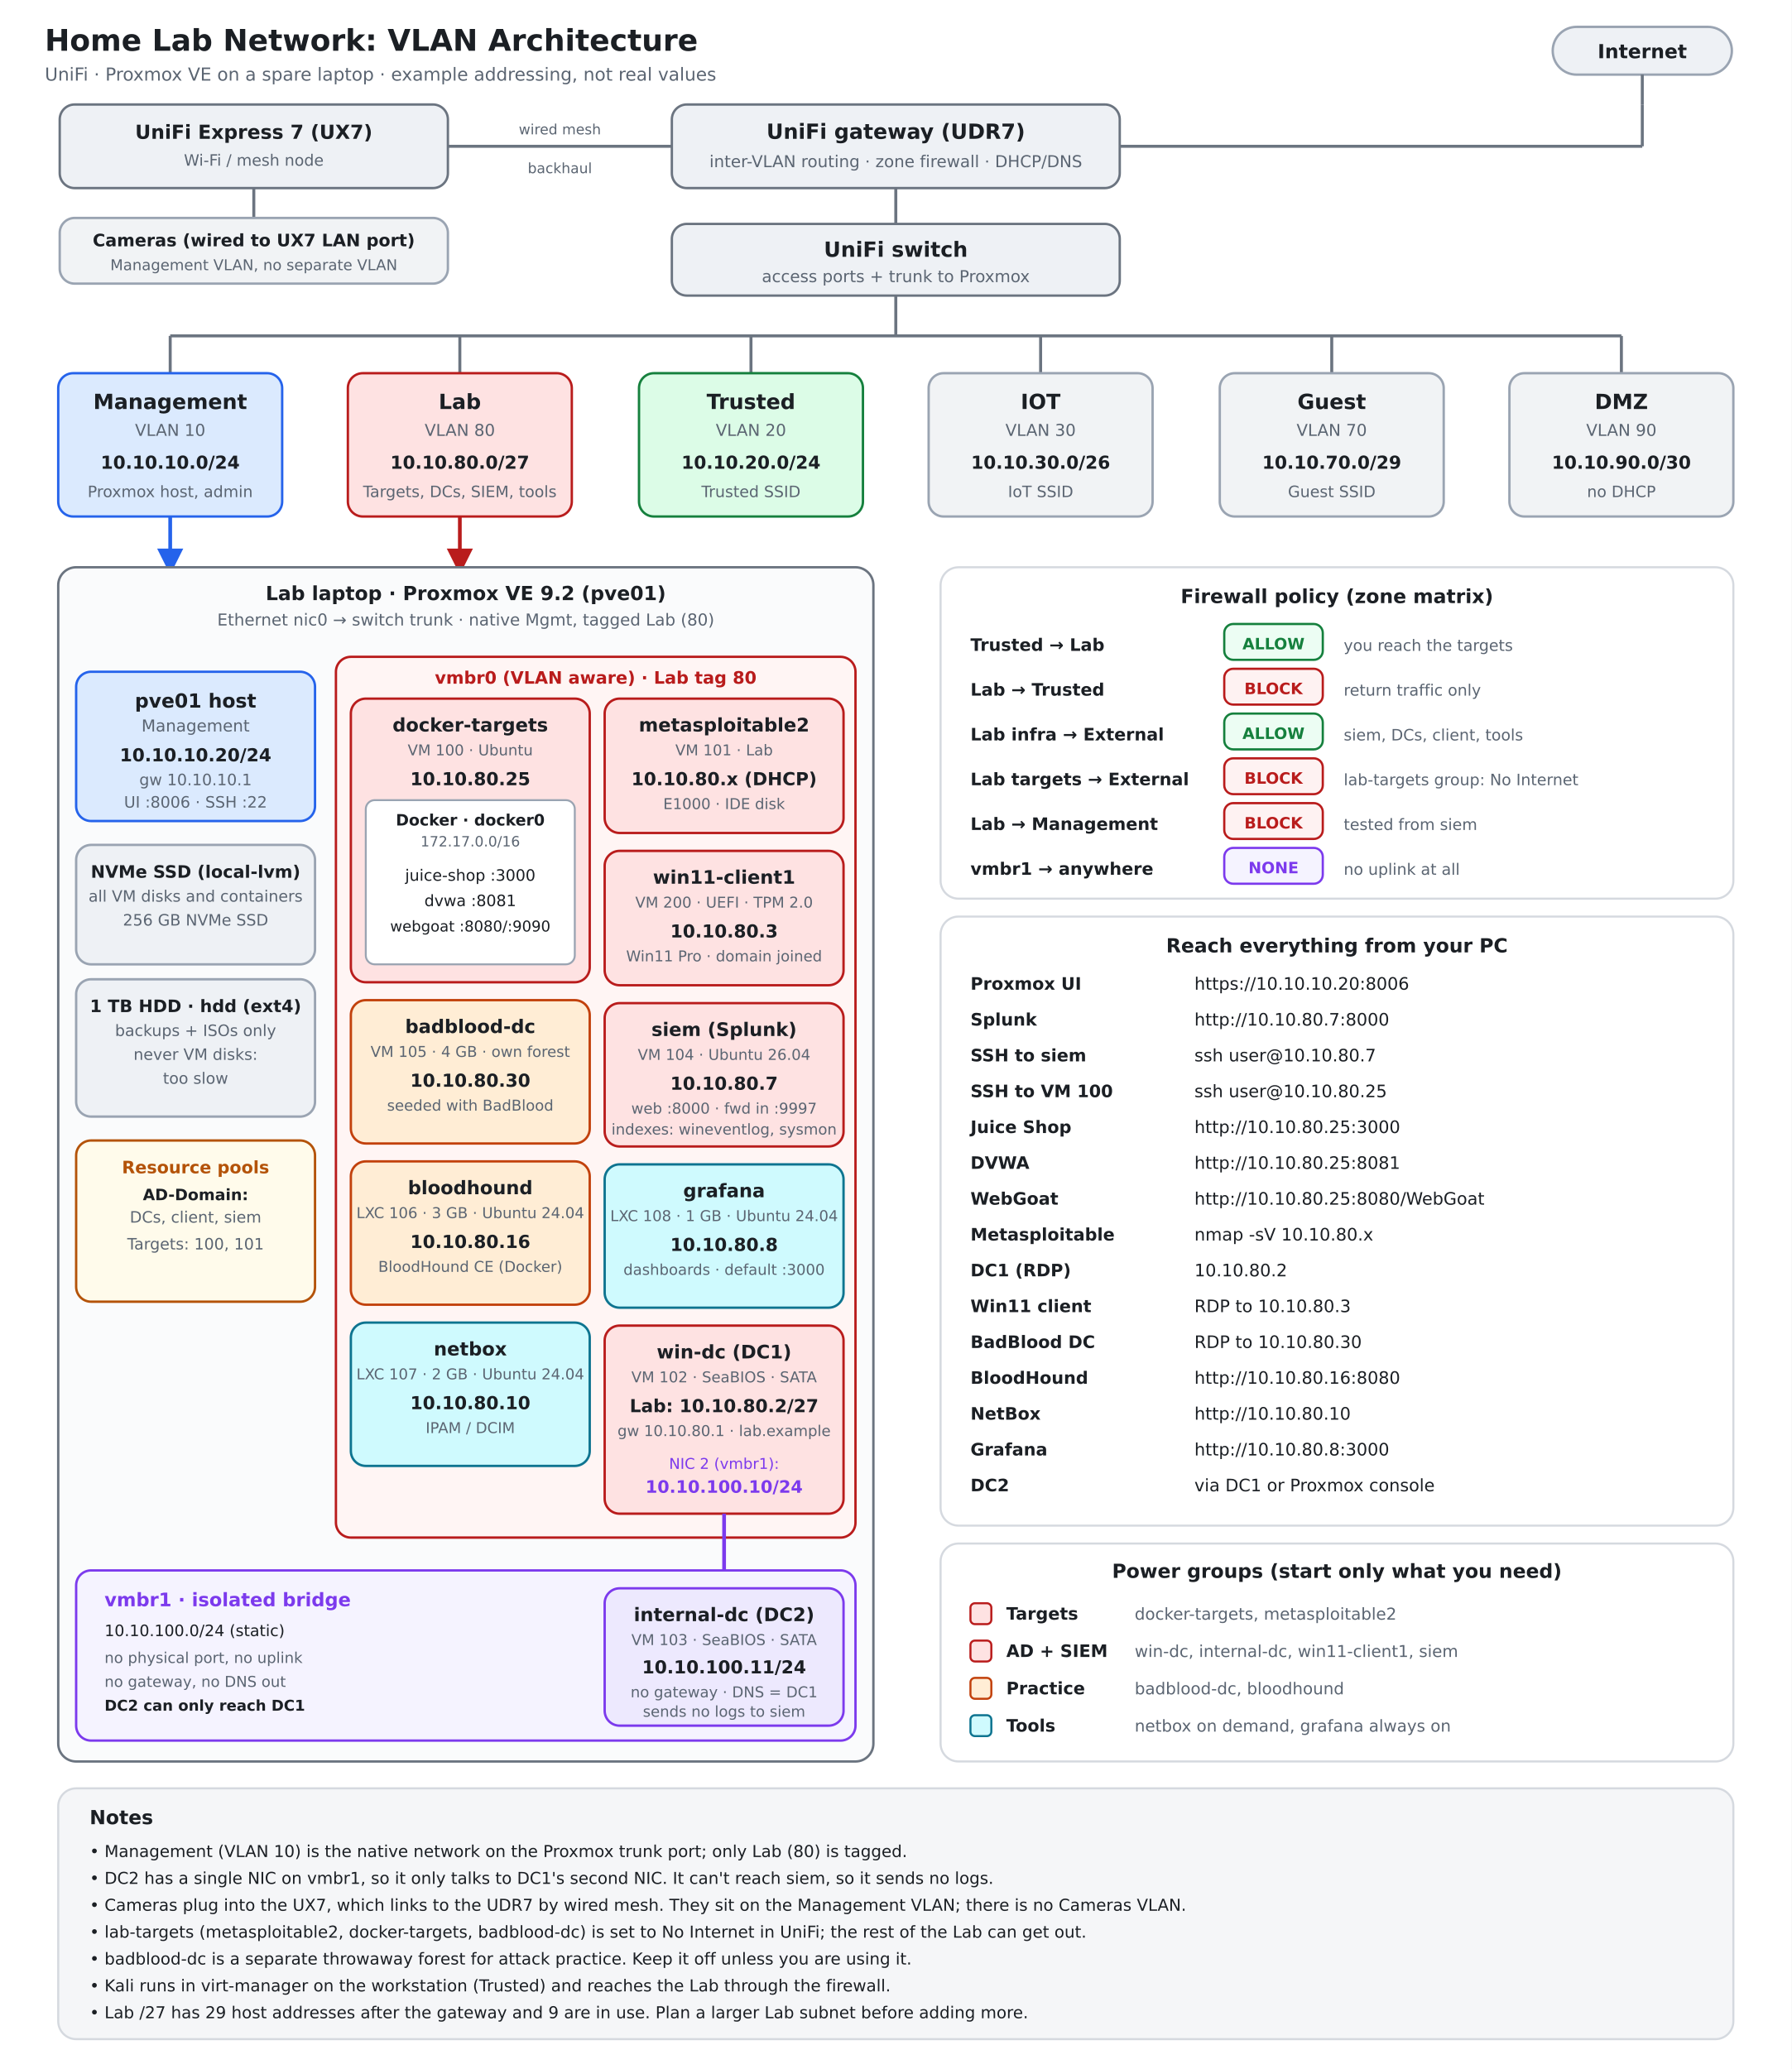
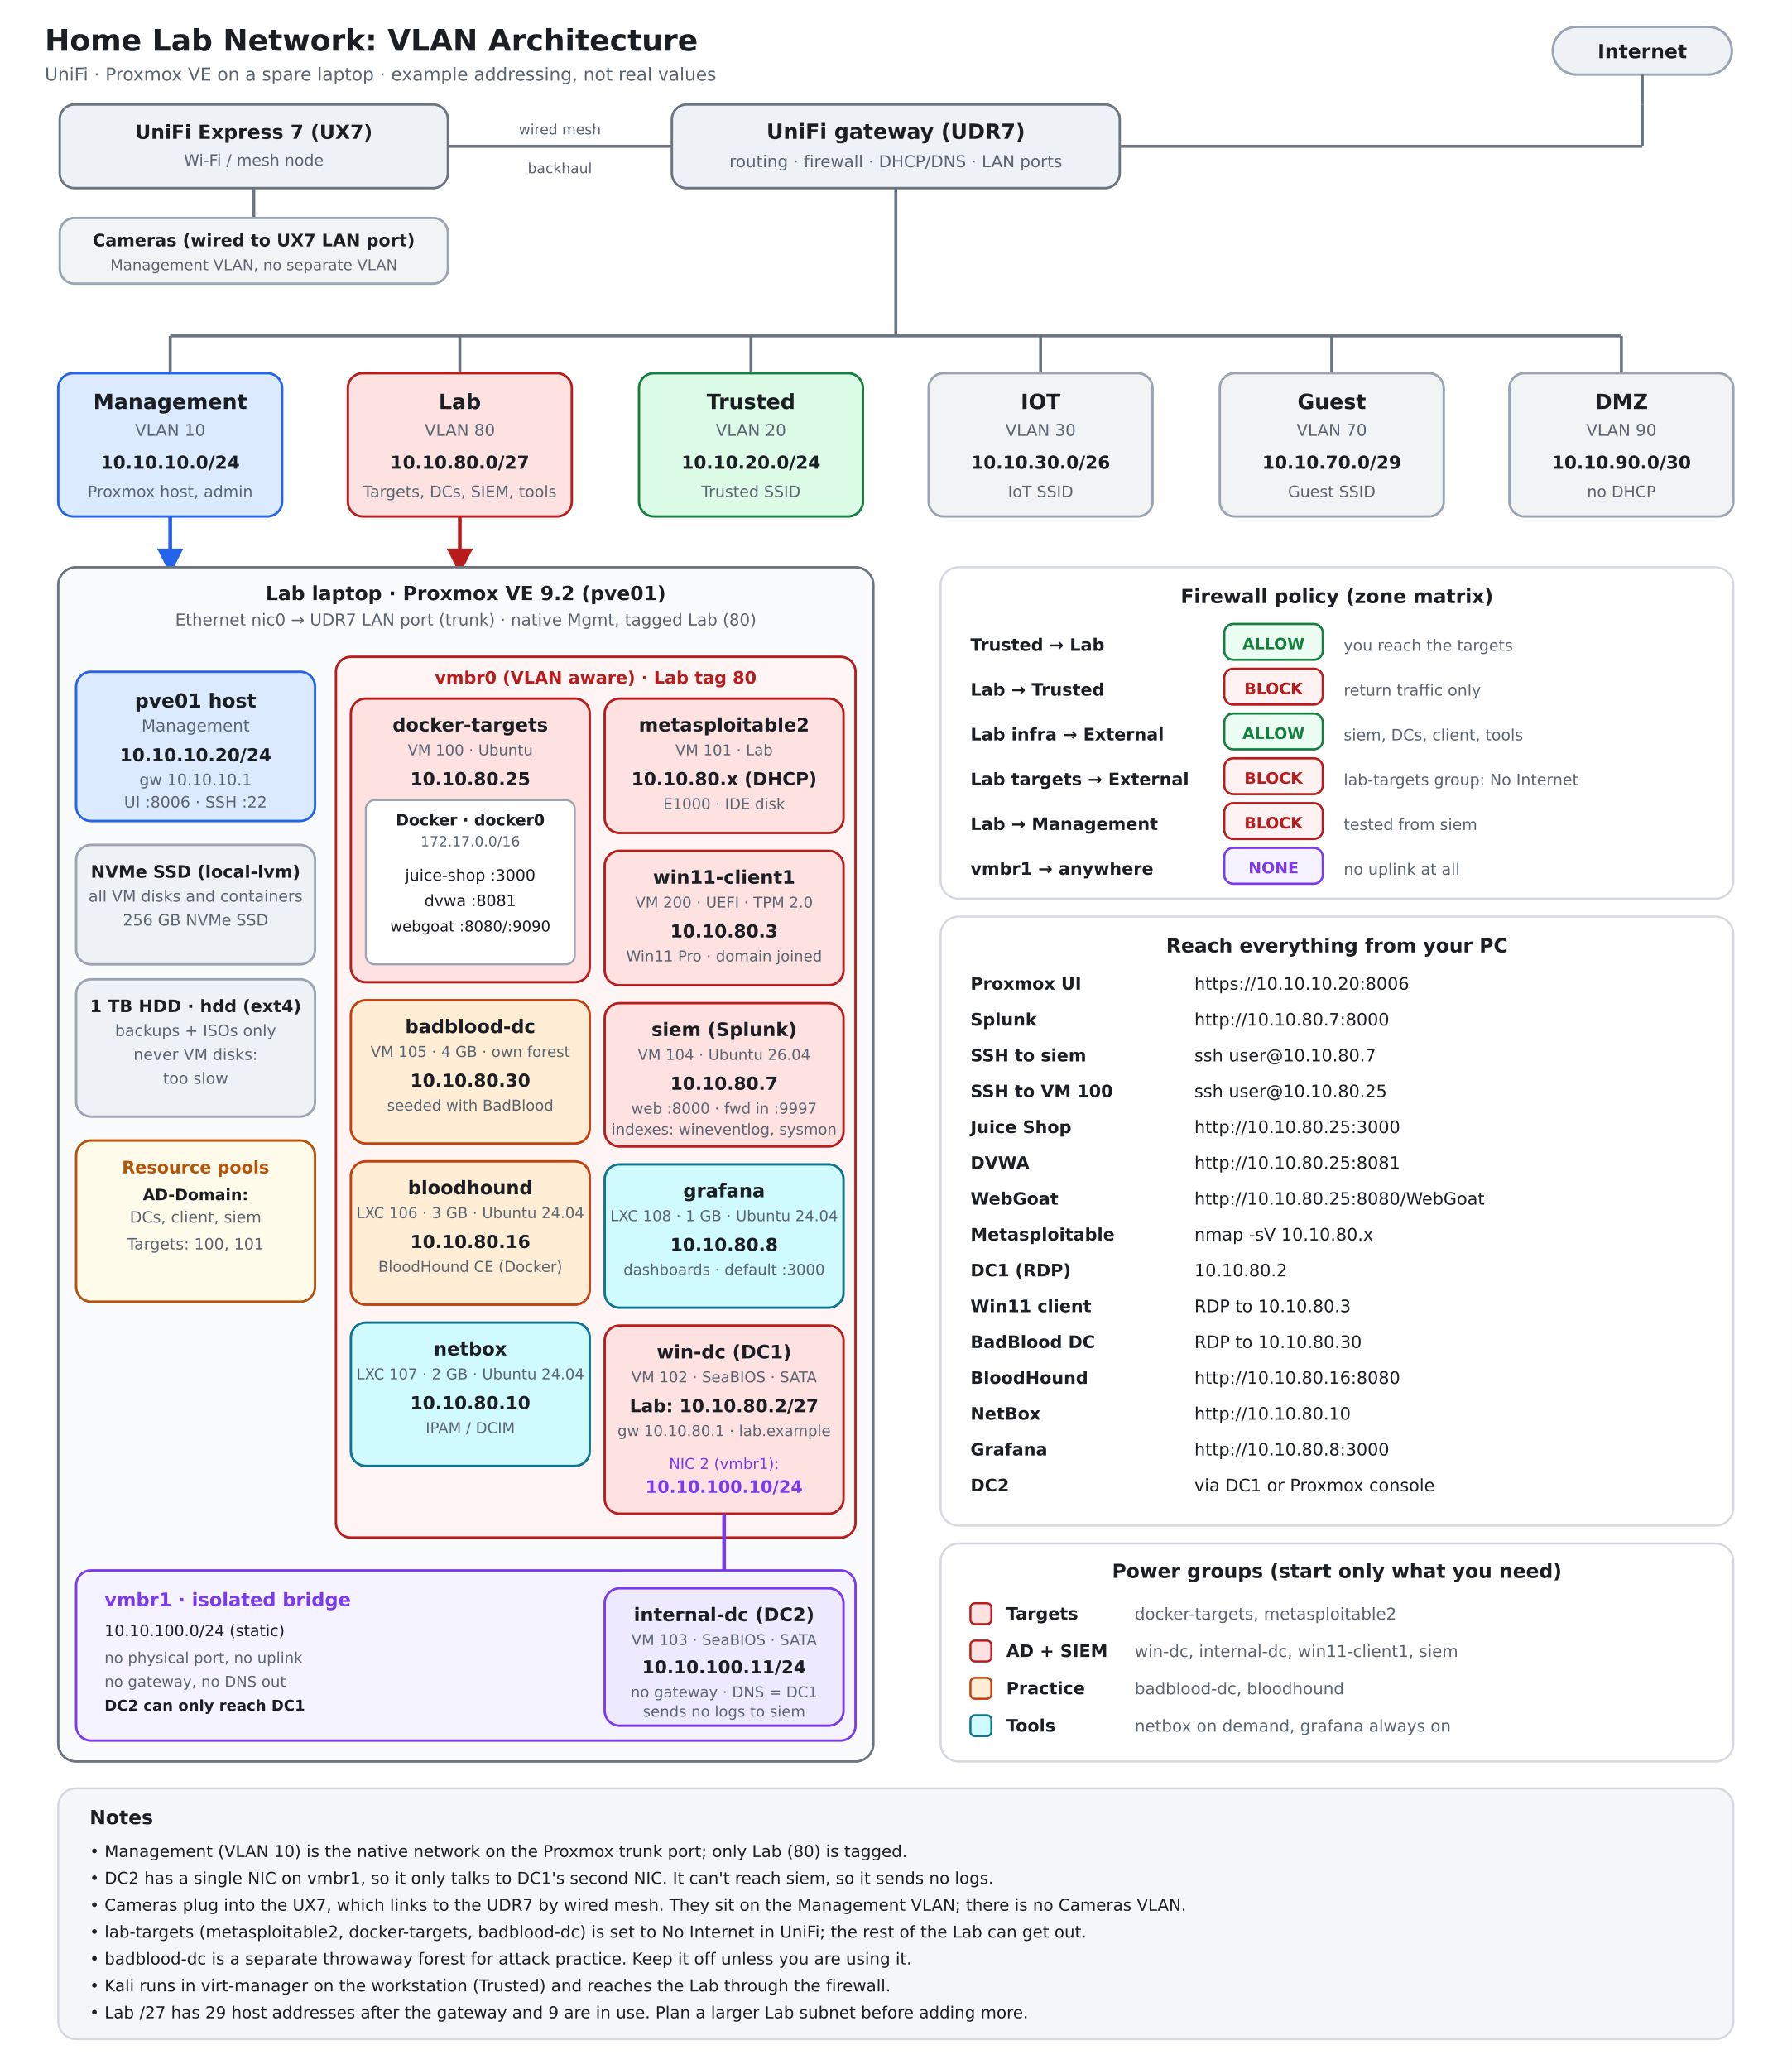
<svg xmlns="http://www.w3.org/2000/svg" width="1200" height="1386" viewBox="0 0 1200 1386">
  <defs>
    <marker id="bl" markerWidth="7" markerHeight="7" refX="5" refY="3.5" orient="auto">
      <path d="M0,0 L7,3.5 L0,7 z" fill="#2563eb" />
    </marker>
    <marker id="rd" markerWidth="7" markerHeight="7" refX="5" refY="3.5" orient="auto">
      <path d="M0,0 L7,3.5 L0,7 z" fill="#b91c1c" />
    </marker>
  </defs>
  <rect x="0" y="0" width="1200" height="1386" rx="0" fill="#ffffff" stroke="#ffffff" stroke-width="0" />
  <text x="30" y="34" font-family="DejaVu Sans, Arial, sans-serif" font-size="20" font-weight="bold" fill="#1b1f24" text-anchor="start">Home Lab Network: VLAN Architecture</text>
  <text x="30" y="54" font-family="DejaVu Sans, Arial, sans-serif" font-size="12" font-weight="normal" fill="#5b6572" text-anchor="start">UniFi · Proxmox VE on a spare laptop · example addressing, not real values</text>
  <rect x="1040" y="18" width="120" height="32" rx="16" fill="#eef1f5" stroke="#9aa4b2" stroke-width="1.6" />
  <text x="1100" y="39" font-family="DejaVu Sans, Arial, sans-serif" font-size="13" font-weight="bold" fill="#1b1f24" text-anchor="middle">Internet</text>
  <line x1="1100" y1="50" x2="1100" y2="70" stroke="#6b7480" stroke-width="2" />
  <rect x="450" y="70" width="300" height="56" rx="10" fill="#eef1f5" stroke="#6b7480" stroke-width="1.6" />
  <text x="600" y="93" font-family="DejaVu Sans, Arial, sans-serif" font-size="14" font-weight="bold" fill="#1b1f24" text-anchor="middle">UniFi gateway (UDR7)</text>
-   <text x="600" y="112" font-family="DejaVu Sans, Arial, sans-serif" font-size="11" font-weight="normal" fill="#5b6572" text-anchor="middle">inter-VLAN routing · zone firewall · DHCP/DNS</text>
+   <text x="600" y="112" font-family="DejaVu Sans, Arial, sans-serif" font-size="11" font-weight="normal" fill="#5b6572" text-anchor="middle">routing · firewall · DHCP/DNS · LAN ports</text>
  <line x1="750" y1="98" x2="1100" y2="98" stroke="#6b7480" stroke-width="2" />
  <line x1="1100" y1="70" x2="1100" y2="98" stroke="#6b7480" stroke-width="2" />
-   <line x1="600" y1="126" x2="600" y2="150" stroke="#6b7480" stroke-width="2" />
-   <rect x="450" y="150" width="300" height="48" rx="10" fill="#eef1f5" stroke="#6b7480" stroke-width="1.6" />
-   <text x="600" y="172" font-family="DejaVu Sans, Arial, sans-serif" font-size="14" font-weight="bold" fill="#1b1f24" text-anchor="middle">UniFi switch</text>
-   <text x="600" y="189" font-family="DejaVu Sans, Arial, sans-serif" font-size="11" font-weight="normal" fill="#5b6572" text-anchor="middle">access ports + trunk to Proxmox</text>
-   <line x1="600" y1="198" x2="600" y2="225" stroke="#6b7480" stroke-width="2" />
+   <line x1="600" y1="126" x2="600" y2="225" stroke="#6b7480" stroke-width="2" />
  <line x1="114" y1="225" x2="1086" y2="225" stroke="#6b7480" stroke-width="2" />
  <line x1="114" y1="225" x2="114" y2="250" stroke="#6b7480" stroke-width="2" />
  <rect x="39" y="250" width="150" height="96" rx="10" fill="#dbeafe" stroke="#2563eb" stroke-width="1.6" />
  <text x="114" y="274" font-family="DejaVu Sans, Arial, sans-serif" font-size="14" font-weight="bold" fill="#1b1f24" text-anchor="middle">Management</text>
  <text x="114" y="292" font-family="DejaVu Sans, Arial, sans-serif" font-size="11" font-weight="normal" fill="#5b6572" text-anchor="middle">VLAN 10</text>
  <text x="114" y="314" font-family="DejaVu Sans, Arial, sans-serif" font-size="12" font-weight="bold" fill="#1b1f24" text-anchor="middle">10.10.10.0/24</text>
  <text x="114" y="333" font-family="DejaVu Sans, Arial, sans-serif" font-size="10.5" font-weight="normal" fill="#5b6572" text-anchor="middle">Proxmox host, admin</text>
  <line x1="308" y1="225" x2="308" y2="250" stroke="#6b7480" stroke-width="2" />
  <rect x="233" y="250" width="150" height="96" rx="10" fill="#fee2e2" stroke="#b91c1c" stroke-width="1.6" />
  <text x="308" y="274" font-family="DejaVu Sans, Arial, sans-serif" font-size="14" font-weight="bold" fill="#1b1f24" text-anchor="middle">Lab</text>
  <text x="308" y="292" font-family="DejaVu Sans, Arial, sans-serif" font-size="11" font-weight="normal" fill="#5b6572" text-anchor="middle">VLAN 80</text>
  <text x="308" y="314" font-family="DejaVu Sans, Arial, sans-serif" font-size="12" font-weight="bold" fill="#1b1f24" text-anchor="middle">10.10.80.0/27</text>
  <text x="308" y="333" font-family="DejaVu Sans, Arial, sans-serif" font-size="10.5" font-weight="normal" fill="#5b6572" text-anchor="middle">Targets, DCs, SIEM, tools</text>
  <line x1="503" y1="225" x2="503" y2="250" stroke="#6b7480" stroke-width="2" />
  <rect x="428" y="250" width="150" height="96" rx="10" fill="#dcfce7" stroke="#15803d" stroke-width="1.6" />
  <text x="503" y="274" font-family="DejaVu Sans, Arial, sans-serif" font-size="14" font-weight="bold" fill="#1b1f24" text-anchor="middle">Trusted</text>
  <text x="503" y="292" font-family="DejaVu Sans, Arial, sans-serif" font-size="11" font-weight="normal" fill="#5b6572" text-anchor="middle">VLAN 20</text>
  <text x="503" y="314" font-family="DejaVu Sans, Arial, sans-serif" font-size="12" font-weight="bold" fill="#1b1f24" text-anchor="middle">10.10.20.0/24</text>
  <text x="503" y="333" font-family="DejaVu Sans, Arial, sans-serif" font-size="10.5" font-weight="normal" fill="#5b6572" text-anchor="middle">Trusted SSID</text>
  <line x1="697" y1="225" x2="697" y2="250" stroke="#6b7480" stroke-width="2" />
  <rect x="622" y="250" width="150" height="96" rx="10" fill="#f1f3f5" stroke="#9aa4b2" stroke-width="1.6" />
  <text x="697" y="274" font-family="DejaVu Sans, Arial, sans-serif" font-size="14" font-weight="bold" fill="#1b1f24" text-anchor="middle">IOT</text>
  <text x="697" y="292" font-family="DejaVu Sans, Arial, sans-serif" font-size="11" font-weight="normal" fill="#5b6572" text-anchor="middle">VLAN 30</text>
  <text x="697" y="314" font-family="DejaVu Sans, Arial, sans-serif" font-size="12" font-weight="bold" fill="#1b1f24" text-anchor="middle">10.10.30.0/26</text>
  <text x="697" y="333" font-family="DejaVu Sans, Arial, sans-serif" font-size="10.5" font-weight="normal" fill="#5b6572" text-anchor="middle">IoT SSID</text>
  <line x1="892" y1="225" x2="892" y2="250" stroke="#6b7480" stroke-width="2" />
  <rect x="817" y="250" width="150" height="96" rx="10" fill="#f1f3f5" stroke="#9aa4b2" stroke-width="1.6" />
  <text x="892" y="274" font-family="DejaVu Sans, Arial, sans-serif" font-size="14" font-weight="bold" fill="#1b1f24" text-anchor="middle">Guest</text>
  <text x="892" y="292" font-family="DejaVu Sans, Arial, sans-serif" font-size="11" font-weight="normal" fill="#5b6572" text-anchor="middle">VLAN 70</text>
  <text x="892" y="314" font-family="DejaVu Sans, Arial, sans-serif" font-size="12" font-weight="bold" fill="#1b1f24" text-anchor="middle">10.10.70.0/29</text>
  <text x="892" y="333" font-family="DejaVu Sans, Arial, sans-serif" font-size="10.5" font-weight="normal" fill="#5b6572" text-anchor="middle">Guest SSID</text>
  <line x1="1086" y1="225" x2="1086" y2="250" stroke="#6b7480" stroke-width="2" />
  <rect x="1011" y="250" width="150" height="96" rx="10" fill="#f1f3f5" stroke="#9aa4b2" stroke-width="1.6" />
  <text x="1086" y="274" font-family="DejaVu Sans, Arial, sans-serif" font-size="14" font-weight="bold" fill="#1b1f24" text-anchor="middle">DMZ</text>
  <text x="1086" y="292" font-family="DejaVu Sans, Arial, sans-serif" font-size="11" font-weight="normal" fill="#5b6572" text-anchor="middle">VLAN 90</text>
  <text x="1086" y="314" font-family="DejaVu Sans, Arial, sans-serif" font-size="12" font-weight="bold" fill="#1b1f24" text-anchor="middle">10.10.90.0/30</text>
  <text x="1086" y="333" font-family="DejaVu Sans, Arial, sans-serif" font-size="10.5" font-weight="normal" fill="#5b6572" text-anchor="middle">no DHCP</text>
  <rect x="40" y="70" width="260" height="56" rx="10" fill="#eef1f5" stroke="#6b7480" stroke-width="1.6" />
  <text x="170" y="93" font-family="DejaVu Sans, Arial, sans-serif" font-size="13" font-weight="bold" fill="#1b1f24" text-anchor="middle">UniFi Express 7 (UX7)</text>
  <text x="170" y="111" font-family="DejaVu Sans, Arial, sans-serif" font-size="10.5" font-weight="normal" fill="#5b6572" text-anchor="middle">Wi-Fi / mesh node</text>
  <line x1="300" y1="98" x2="450" y2="98" stroke="#6b7480" stroke-width="2" />
  <text x="375" y="90" font-family="DejaVu Sans, Arial, sans-serif" font-size="9.5" font-weight="normal" fill="#5b6572" text-anchor="middle">wired mesh</text>
  <text x="375" y="116" font-family="DejaVu Sans, Arial, sans-serif" font-size="9.5" font-weight="normal" fill="#5b6572" text-anchor="middle">backhaul</text>
  <line x1="170" y1="126" x2="170" y2="146" stroke="#6b7480" stroke-width="2" />
  <rect x="40" y="146" width="260" height="44" rx="10" fill="#f1f3f5" stroke="#9aa4b2" stroke-width="1.6" />
  <text x="170" y="165" font-family="DejaVu Sans, Arial, sans-serif" font-size="11.5" font-weight="bold" fill="#1b1f24" text-anchor="middle">Cameras (wired to UX7 LAN port)</text>
  <text x="170" y="181" font-family="DejaVu Sans, Arial, sans-serif" font-size="10" font-weight="normal" fill="#5b6572" text-anchor="middle">Management VLAN, no separate VLAN</text>
  <line x1="114" y1="346" x2="114" y2="380" stroke="#2563eb" stroke-width="2.5" marker-end="url(#bl)" />
  <line x1="308" y1="346" x2="308" y2="380" stroke="#b91c1c" stroke-width="2.5" marker-end="url(#rd)" />
  <rect x="39" y="380" width="546" height="800" rx="12" fill="#fafbfc" stroke="#6b7480" stroke-width="1.6" />
  <text x="312" y="402" font-family="DejaVu Sans, Arial, sans-serif" font-size="13" font-weight="bold" fill="#1b1f24" text-anchor="middle">Lab laptop · Proxmox VE 9.2 (pve01)</text>
-   <text x="312" y="419" font-family="DejaVu Sans, Arial, sans-serif" font-size="11" font-weight="normal" fill="#5b6572" text-anchor="middle">Ethernet nic0 → switch trunk · native Mgmt, tagged Lab (80)</text>
+   <text x="312" y="419" font-family="DejaVu Sans, Arial, sans-serif" font-size="11" font-weight="normal" fill="#5b6572" text-anchor="middle">Ethernet nic0 → UDR7 LAN port (trunk) · native Mgmt, tagged Lab (80)</text>
  <rect x="51" y="450" width="160" height="100" rx="10" fill="#dbeafe" stroke="#2563eb" stroke-width="1.6" />
  <text x="131" y="474" font-family="DejaVu Sans, Arial, sans-serif" font-size="13" font-weight="bold" fill="#1b1f24" text-anchor="middle">pve01 host</text>
  <text x="131" y="490" font-family="DejaVu Sans, Arial, sans-serif" font-size="11" font-weight="normal" fill="#5b6572" text-anchor="middle">Management</text>
  <text x="131" y="510" font-family="DejaVu Sans, Arial, sans-serif" font-size="12" font-weight="bold" fill="#1b1f24" text-anchor="middle">10.10.10.20/24</text>
  <text x="131" y="526" font-family="DejaVu Sans, Arial, sans-serif" font-size="10.5" font-weight="normal" fill="#5b6572" text-anchor="middle">gw 10.10.10.1</text>
  <text x="131" y="541" font-family="DejaVu Sans, Arial, sans-serif" font-size="10.5" font-weight="normal" fill="#5b6572" text-anchor="middle">UI :8006 · SSH :22</text>
  <rect x="51" y="566" width="160" height="80" rx="10" fill="#eef1f5" stroke="#9aa4b2" stroke-width="1.6" />
  <text x="131" y="588" font-family="DejaVu Sans, Arial, sans-serif" font-size="11.5" font-weight="bold" fill="#1b1f24" text-anchor="middle">NVMe SSD (local-lvm)</text>
  <text x="131" y="604" font-family="DejaVu Sans, Arial, sans-serif" font-size="10.5" font-weight="normal" fill="#5b6572" text-anchor="middle">all VM disks and containers</text>
  <text x="131" y="620" font-family="DejaVu Sans, Arial, sans-serif" font-size="10.5" font-weight="normal" fill="#5b6572" text-anchor="middle">256 GB NVMe SSD</text>
  <rect x="51" y="656" width="160" height="92" rx="10" fill="#eef1f5" stroke="#9aa4b2" stroke-width="1.6" />
  <text x="131" y="678" font-family="DejaVu Sans, Arial, sans-serif" font-size="11.5" font-weight="bold" fill="#1b1f24" text-anchor="middle">1 TB HDD · hdd (ext4)</text>
  <text x="131" y="694" font-family="DejaVu Sans, Arial, sans-serif" font-size="10.5" font-weight="normal" fill="#5b6572" text-anchor="middle">backups + ISOs only</text>
  <text x="131" y="710" font-family="DejaVu Sans, Arial, sans-serif" font-size="10.5" font-weight="normal" fill="#5b6572" text-anchor="middle">never VM disks:</text>
  <text x="131" y="726" font-family="DejaVu Sans, Arial, sans-serif" font-size="10.5" font-weight="normal" fill="#5b6572" text-anchor="middle">too slow</text>
  <rect x="51" y="764" width="160" height="108" rx="10" fill="#fffbeb" stroke="#b45309" stroke-width="1.6" />
  <text x="131" y="786" font-family="DejaVu Sans, Arial, sans-serif" font-size="11.5" font-weight="bold" fill="#b45309" text-anchor="middle">Resource pools</text>
  <text x="131" y="804" font-family="DejaVu Sans, Arial, sans-serif" font-size="10.5" font-weight="bold" fill="#1b1f24" text-anchor="middle">AD-Domain:</text>
  <text x="131" y="819" font-family="DejaVu Sans, Arial, sans-serif" font-size="10.5" font-weight="normal" fill="#5b6572" text-anchor="middle">DCs, client, siem</text>
  <text x="131" y="837" font-family="DejaVu Sans, Arial, sans-serif" font-size="10.5" font-weight="normal" fill="#5b6572" text-anchor="middle">Targets: 100, 101</text>
  <rect x="225" y="440" width="348" height="590" rx="10" fill="#fff5f4" stroke="#b91c1c" stroke-width="1.6" />
  <text x="399" y="458" font-family="DejaVu Sans, Arial, sans-serif" font-size="11.5" font-weight="bold" fill="#b91c1c" text-anchor="middle">vmbr0 (VLAN aware) · Lab tag 80</text>
  <rect x="235" y="468" width="160" height="190" rx="10" fill="#fee2e2" stroke="#b91c1c" stroke-width="1.6" />
  <text x="315" y="490" font-family="DejaVu Sans, Arial, sans-serif" font-size="12.5" font-weight="bold" fill="#1b1f24" text-anchor="middle">docker-targets</text>
  <text x="315" y="506" font-family="DejaVu Sans, Arial, sans-serif" font-size="10" font-weight="normal" fill="#5b6572" text-anchor="middle">VM 100 · Ubuntu</text>
  <text x="315" y="526" font-family="DejaVu Sans, Arial, sans-serif" font-size="12" font-weight="bold" fill="#1b1f24" text-anchor="middle">10.10.80.25</text>
  <rect x="245" y="536" width="140" height="110" rx="6" fill="#ffffff" stroke="#9aa4b2" stroke-width="1.3" />
  <text x="315" y="553" font-family="DejaVu Sans, Arial, sans-serif" font-size="10.5" font-weight="bold" fill="#1b1f24" text-anchor="middle">Docker · docker0</text>
  <text x="315" y="567" font-family="DejaVu Sans, Arial, sans-serif" font-size="9.5" font-weight="normal" fill="#5b6572" text-anchor="middle">172.17.0.0/16</text>
  <text x="315" y="590" font-family="DejaVu Sans, Arial, sans-serif" font-size="10.5" font-weight="normal" fill="#1b1f24" text-anchor="middle">juice-shop :3000</text>
  <text x="315" y="607" font-family="DejaVu Sans, Arial, sans-serif" font-size="10.5" font-weight="normal" fill="#1b1f24" text-anchor="middle">dvwa :8081</text>
  <text x="315" y="624" font-family="DejaVu Sans, Arial, sans-serif" font-size="10" font-weight="normal" fill="#1b1f24" text-anchor="middle">webgoat :8080/:9090</text>
  <rect x="235" y="670" width="160" height="96" rx="10" fill="#ffedd5" stroke="#c2410c" stroke-width="1.6" />
  <text x="315.0" y="692" font-family="DejaVu Sans, Arial, sans-serif" font-size="12.5" font-weight="bold" fill="#1b1f24" text-anchor="middle">badblood-dc</text>
  <text x="315.0" y="708" font-family="DejaVu Sans, Arial, sans-serif" font-size="10" font-weight="normal" fill="#5b6572" text-anchor="middle">VM 105 · 4 GB · own forest</text>
  <text x="315.0" y="728" font-family="DejaVu Sans, Arial, sans-serif" font-size="12" font-weight="bold" fill="#1b1f24" text-anchor="middle">10.10.80.30</text>
  <text x="315.0" y="744" font-family="DejaVu Sans, Arial, sans-serif" font-size="10" font-weight="normal" fill="#5b6572" text-anchor="middle">seeded with BadBlood</text>
  <rect x="235" y="778" width="160" height="96" rx="10" fill="#ffedd5" stroke="#c2410c" stroke-width="1.6" />
  <text x="315.0" y="800" font-family="DejaVu Sans, Arial, sans-serif" font-size="12.5" font-weight="bold" fill="#1b1f24" text-anchor="middle">bloodhound</text>
  <text x="315.0" y="816" font-family="DejaVu Sans, Arial, sans-serif" font-size="10" font-weight="normal" fill="#5b6572" text-anchor="middle">LXC 106 · 3 GB · Ubuntu 24.04</text>
  <text x="315.0" y="836" font-family="DejaVu Sans, Arial, sans-serif" font-size="12" font-weight="bold" fill="#1b1f24" text-anchor="middle">10.10.80.16</text>
  <text x="315.0" y="852" font-family="DejaVu Sans, Arial, sans-serif" font-size="10" font-weight="normal" fill="#5b6572" text-anchor="middle">BloodHound CE (Docker)</text>
  <rect x="235" y="886" width="160" height="96" rx="10" fill="#cffafe" stroke="#0e7490" stroke-width="1.6" />
  <text x="315.0" y="908" font-family="DejaVu Sans, Arial, sans-serif" font-size="12.5" font-weight="bold" fill="#1b1f24" text-anchor="middle">netbox</text>
  <text x="315.0" y="924" font-family="DejaVu Sans, Arial, sans-serif" font-size="10" font-weight="normal" fill="#5b6572" text-anchor="middle">LXC 107 · 2 GB · Ubuntu 24.04</text>
  <text x="315.0" y="944" font-family="DejaVu Sans, Arial, sans-serif" font-size="12" font-weight="bold" fill="#1b1f24" text-anchor="middle">10.10.80.10</text>
  <text x="315.0" y="960" font-family="DejaVu Sans, Arial, sans-serif" font-size="10" font-weight="normal" fill="#5b6572" text-anchor="middle">IPAM / DCIM</text>
  <rect x="405" y="468" width="160" height="90" rx="10" fill="#fee2e2" stroke="#b91c1c" stroke-width="1.6" />
  <text x="485.0" y="490" font-family="DejaVu Sans, Arial, sans-serif" font-size="12.5" font-weight="bold" fill="#1b1f24" text-anchor="middle">metasploitable2</text>
  <text x="485.0" y="506" font-family="DejaVu Sans, Arial, sans-serif" font-size="10" font-weight="normal" fill="#5b6572" text-anchor="middle">VM 101 · Lab</text>
  <text x="485.0" y="526" font-family="DejaVu Sans, Arial, sans-serif" font-size="12" font-weight="bold" fill="#1b1f24" text-anchor="middle">10.10.80.x (DHCP)</text>
  <text x="485.0" y="542" font-family="DejaVu Sans, Arial, sans-serif" font-size="10" font-weight="normal" fill="#5b6572" text-anchor="middle">E1000 · IDE disk</text>
  <rect x="405" y="570" width="160" height="90" rx="10" fill="#fee2e2" stroke="#b91c1c" stroke-width="1.6" />
  <text x="485.0" y="592" font-family="DejaVu Sans, Arial, sans-serif" font-size="12.5" font-weight="bold" fill="#1b1f24" text-anchor="middle">win11-client1</text>
  <text x="485.0" y="608" font-family="DejaVu Sans, Arial, sans-serif" font-size="10" font-weight="normal" fill="#5b6572" text-anchor="middle">VM 200 · UEFI · TPM 2.0</text>
  <text x="485.0" y="628" font-family="DejaVu Sans, Arial, sans-serif" font-size="12" font-weight="bold" fill="#1b1f24" text-anchor="middle">10.10.80.3</text>
  <text x="485.0" y="644" font-family="DejaVu Sans, Arial, sans-serif" font-size="10" font-weight="normal" fill="#5b6572" text-anchor="middle">Win11 Pro · domain joined</text>
  <rect x="405" y="672" width="160" height="96" rx="10" fill="#fee2e2" stroke="#b91c1c" stroke-width="1.6" />
  <text x="485.0" y="694" font-family="DejaVu Sans, Arial, sans-serif" font-size="12.5" font-weight="bold" fill="#1b1f24" text-anchor="middle">siem (Splunk)</text>
  <text x="485.0" y="710" font-family="DejaVu Sans, Arial, sans-serif" font-size="10" font-weight="normal" fill="#5b6572" text-anchor="middle">VM 104 · Ubuntu 26.04</text>
  <text x="485.0" y="730" font-family="DejaVu Sans, Arial, sans-serif" font-size="12" font-weight="bold" fill="#1b1f24" text-anchor="middle">10.10.80.7</text>
  <text x="485.0" y="746" font-family="DejaVu Sans, Arial, sans-serif" font-size="10" font-weight="normal" fill="#5b6572" text-anchor="middle">web :8000 · fwd in :9997</text>
  <text x="485.0" y="760" font-family="DejaVu Sans, Arial, sans-serif" font-size="10" font-weight="normal" fill="#5b6572" text-anchor="middle">indexes: wineventlog, sysmon</text>
  <rect x="405" y="780" width="160" height="96" rx="10" fill="#cffafe" stroke="#0e7490" stroke-width="1.6" />
  <text x="485.0" y="802" font-family="DejaVu Sans, Arial, sans-serif" font-size="12.5" font-weight="bold" fill="#1b1f24" text-anchor="middle">grafana</text>
  <text x="485.0" y="818" font-family="DejaVu Sans, Arial, sans-serif" font-size="10" font-weight="normal" fill="#5b6572" text-anchor="middle">LXC 108 · 1 GB · Ubuntu 24.04</text>
  <text x="485.0" y="838" font-family="DejaVu Sans, Arial, sans-serif" font-size="12" font-weight="bold" fill="#1b1f24" text-anchor="middle">10.10.80.8</text>
  <text x="485.0" y="854" font-family="DejaVu Sans, Arial, sans-serif" font-size="10" font-weight="normal" fill="#5b6572" text-anchor="middle">dashboards · default :3000</text>
  <rect x="405" y="888" width="160" height="126" rx="10" fill="#fee2e2" stroke="#b91c1c" stroke-width="1.6" />
  <text x="485" y="910" font-family="DejaVu Sans, Arial, sans-serif" font-size="12.5" font-weight="bold" fill="#1b1f24" text-anchor="middle">win-dc (DC1)</text>
  <text x="485" y="926" font-family="DejaVu Sans, Arial, sans-serif" font-size="10" font-weight="normal" fill="#5b6572" text-anchor="middle">VM 102 · SeaBIOS · SATA</text>
  <text x="485" y="946" font-family="DejaVu Sans, Arial, sans-serif" font-size="12" font-weight="bold" fill="#1b1f24" text-anchor="middle">Lab: 10.10.80.2/27</text>
  <text x="485" y="962" font-family="DejaVu Sans, Arial, sans-serif" font-size="10" font-weight="normal" fill="#5b6572" text-anchor="middle">gw 10.10.80.1 · lab.example</text>
  <text x="485" y="984" font-family="DejaVu Sans, Arial, sans-serif" font-size="10" font-weight="normal" fill="#7c3aed" text-anchor="middle">NIC 2 (vmbr1):</text>
  <text x="485" y="1000" font-family="DejaVu Sans, Arial, sans-serif" font-size="11.5" font-weight="bold" fill="#7c3aed" text-anchor="middle">10.10.100.10/24</text>
  <line x1="485" y1="1014" x2="485" y2="1068" stroke="#7c3aed" stroke-width="2.5" />
  <rect x="51" y="1052" width="522" height="114" rx="10" fill="#f5f3ff" stroke="#7c3aed" stroke-width="1.6" />
  <text x="70" y="1076" font-family="DejaVu Sans, Arial, sans-serif" font-size="12.5" font-weight="bold" fill="#7c3aed" text-anchor="start">vmbr1 · isolated bridge</text>
  <text x="70" y="1096" font-family="DejaVu Sans, Arial, sans-serif" font-size="10.5" font-weight="normal" fill="#1b1f24" text-anchor="start">10.10.100.0/24 (static)</text>
  <text x="70" y="1114" font-family="DejaVu Sans, Arial, sans-serif" font-size="10" font-weight="normal" fill="#5b6572" text-anchor="start">no physical port, no uplink</text>
  <text x="70" y="1130" font-family="DejaVu Sans, Arial, sans-serif" font-size="10" font-weight="normal" fill="#5b6572" text-anchor="start">no gateway, no DNS out</text>
  <text x="70" y="1146" font-family="DejaVu Sans, Arial, sans-serif" font-size="10" font-weight="bold" fill="#1b1f24" text-anchor="start">DC2 can only reach DC1</text>
  <rect x="405" y="1064" width="160" height="92" rx="10" fill="#ede9fe" stroke="#7c3aed" stroke-width="1.6" />
  <text x="485" y="1086" font-family="DejaVu Sans, Arial, sans-serif" font-size="12.5" font-weight="bold" fill="#1b1f24" text-anchor="middle">internal-dc (DC2)</text>
  <text x="485" y="1102" font-family="DejaVu Sans, Arial, sans-serif" font-size="10" font-weight="normal" fill="#5b6572" text-anchor="middle">VM 103 · SeaBIOS · SATA</text>
  <text x="485" y="1121" font-family="DejaVu Sans, Arial, sans-serif" font-size="12" font-weight="bold" fill="#1b1f24" text-anchor="middle">10.10.100.11/24</text>
  <text x="485" y="1137" font-family="DejaVu Sans, Arial, sans-serif" font-size="10" font-weight="normal" fill="#5b6572" text-anchor="middle">no gateway · DNS = DC1</text>
  <text x="485" y="1150" font-family="DejaVu Sans, Arial, sans-serif" font-size="10" font-weight="normal" fill="#5b6572" text-anchor="middle">sends no logs to siem</text>
  <rect x="630" y="380" width="531" height="222" rx="12" fill="#ffffff" stroke="#d5d9df" stroke-width="1.4" />
  <text x="895.5" y="404" font-family="DejaVu Sans, Arial, sans-serif" font-size="13" font-weight="bold" fill="#1b1f24" text-anchor="middle">Firewall policy (zone matrix)</text>
  <text x="650" y="436" font-family="DejaVu Sans, Arial, sans-serif" font-size="11.5" font-weight="bold" fill="#1b1f24" text-anchor="start">Trusted → Lab</text>
  <rect x="820" y="418" width="66" height="24" rx="6" fill="#ecfdf3" stroke="#15803d" stroke-width="1.5" />
  <text x="853" y="435" font-family="DejaVu Sans, Arial, sans-serif" font-size="10.5" font-weight="bold" fill="#15803d" text-anchor="middle">ALLOW</text>
  <text x="900" y="436" font-family="DejaVu Sans, Arial, sans-serif" font-size="10.5" font-weight="normal" fill="#5b6572" text-anchor="start">you reach the targets</text>
  <text x="650" y="466" font-family="DejaVu Sans, Arial, sans-serif" font-size="11.5" font-weight="bold" fill="#1b1f24" text-anchor="start">Lab → Trusted</text>
  <rect x="820" y="448" width="66" height="24" rx="6" fill="#fef2f2" stroke="#b91c1c" stroke-width="1.5" />
  <text x="853" y="465" font-family="DejaVu Sans, Arial, sans-serif" font-size="10.5" font-weight="bold" fill="#b91c1c" text-anchor="middle">BLOCK</text>
  <text x="900" y="466" font-family="DejaVu Sans, Arial, sans-serif" font-size="10.5" font-weight="normal" fill="#5b6572" text-anchor="start">return traffic only</text>
  <text x="650" y="496" font-family="DejaVu Sans, Arial, sans-serif" font-size="11.5" font-weight="bold" fill="#1b1f24" text-anchor="start">Lab infra → External</text>
  <rect x="820" y="478" width="66" height="24" rx="6" fill="#ecfdf3" stroke="#15803d" stroke-width="1.5" />
  <text x="853" y="495" font-family="DejaVu Sans, Arial, sans-serif" font-size="10.5" font-weight="bold" fill="#15803d" text-anchor="middle">ALLOW</text>
  <text x="900" y="496" font-family="DejaVu Sans, Arial, sans-serif" font-size="10.5" font-weight="normal" fill="#5b6572" text-anchor="start">siem, DCs, client, tools</text>
  <text x="650" y="526" font-family="DejaVu Sans, Arial, sans-serif" font-size="11.5" font-weight="bold" fill="#1b1f24" text-anchor="start">Lab targets → External</text>
  <rect x="820" y="508" width="66" height="24" rx="6" fill="#fef2f2" stroke="#b91c1c" stroke-width="1.5" />
  <text x="853" y="525" font-family="DejaVu Sans, Arial, sans-serif" font-size="10.5" font-weight="bold" fill="#b91c1c" text-anchor="middle">BLOCK</text>
  <text x="900" y="526" font-family="DejaVu Sans, Arial, sans-serif" font-size="10.5" font-weight="normal" fill="#5b6572" text-anchor="start">lab-targets group: No Internet</text>
  <text x="650" y="556" font-family="DejaVu Sans, Arial, sans-serif" font-size="11.5" font-weight="bold" fill="#1b1f24" text-anchor="start">Lab → Management</text>
  <rect x="820" y="538" width="66" height="24" rx="6" fill="#fef2f2" stroke="#b91c1c" stroke-width="1.5" />
  <text x="853" y="555" font-family="DejaVu Sans, Arial, sans-serif" font-size="10.5" font-weight="bold" fill="#b91c1c" text-anchor="middle">BLOCK</text>
  <text x="900" y="556" font-family="DejaVu Sans, Arial, sans-serif" font-size="10.5" font-weight="normal" fill="#5b6572" text-anchor="start">tested from siem</text>
  <text x="650" y="586" font-family="DejaVu Sans, Arial, sans-serif" font-size="11.5" font-weight="bold" fill="#1b1f24" text-anchor="start">vmbr1 → anywhere</text>
  <rect x="820" y="568" width="66" height="24" rx="6" fill="#f5f3ff" stroke="#7c3aed" stroke-width="1.5" />
  <text x="853" y="585" font-family="DejaVu Sans, Arial, sans-serif" font-size="10.5" font-weight="bold" fill="#7c3aed" text-anchor="middle">NONE</text>
  <text x="900" y="586" font-family="DejaVu Sans, Arial, sans-serif" font-size="10.5" font-weight="normal" fill="#5b6572" text-anchor="start">no uplink at all</text>
  <rect x="630" y="614" width="531" height="408" rx="12" fill="#ffffff" stroke="#d5d9df" stroke-width="1.4" />
  <text x="895.5" y="638" font-family="DejaVu Sans, Arial, sans-serif" font-size="13" font-weight="bold" fill="#1b1f24" text-anchor="middle">Reach everything from your PC</text>
  <text x="650" y="663" font-family="DejaVu Sans, Arial, sans-serif" font-size="11.5" font-weight="bold" fill="#1b1f24" text-anchor="start">Proxmox UI</text>
  <text x="800" y="663" font-family="DejaVu Sans, Arial, sans-serif" font-size="11.5" font-weight="normal" fill="#1b1f24" text-anchor="start">https://10.10.10.20:8006</text>
  <text x="650" y="687" font-family="DejaVu Sans, Arial, sans-serif" font-size="11.5" font-weight="bold" fill="#1b1f24" text-anchor="start">Splunk</text>
  <text x="800" y="687" font-family="DejaVu Sans, Arial, sans-serif" font-size="11.5" font-weight="normal" fill="#1b1f24" text-anchor="start">http://10.10.80.7:8000</text>
  <text x="650" y="711" font-family="DejaVu Sans, Arial, sans-serif" font-size="11.5" font-weight="bold" fill="#1b1f24" text-anchor="start">SSH to siem</text>
  <text x="800" y="711" font-family="DejaVu Sans, Arial, sans-serif" font-size="11.5" font-weight="normal" fill="#1b1f24" text-anchor="start">ssh user@10.10.80.7</text>
  <text x="650" y="735" font-family="DejaVu Sans, Arial, sans-serif" font-size="11.5" font-weight="bold" fill="#1b1f24" text-anchor="start">SSH to VM 100</text>
  <text x="800" y="735" font-family="DejaVu Sans, Arial, sans-serif" font-size="11.5" font-weight="normal" fill="#1b1f24" text-anchor="start">ssh user@10.10.80.25</text>
  <text x="650" y="759" font-family="DejaVu Sans, Arial, sans-serif" font-size="11.5" font-weight="bold" fill="#1b1f24" text-anchor="start">Juice Shop</text>
  <text x="800" y="759" font-family="DejaVu Sans, Arial, sans-serif" font-size="11.5" font-weight="normal" fill="#1b1f24" text-anchor="start">http://10.10.80.25:3000</text>
  <text x="650" y="783" font-family="DejaVu Sans, Arial, sans-serif" font-size="11.5" font-weight="bold" fill="#1b1f24" text-anchor="start">DVWA</text>
  <text x="800" y="783" font-family="DejaVu Sans, Arial, sans-serif" font-size="11.5" font-weight="normal" fill="#1b1f24" text-anchor="start">http://10.10.80.25:8081</text>
  <text x="650" y="807" font-family="DejaVu Sans, Arial, sans-serif" font-size="11.5" font-weight="bold" fill="#1b1f24" text-anchor="start">WebGoat</text>
  <text x="800" y="807" font-family="DejaVu Sans, Arial, sans-serif" font-size="11.5" font-weight="normal" fill="#1b1f24" text-anchor="start">http://10.10.80.25:8080/WebGoat</text>
  <text x="650" y="831" font-family="DejaVu Sans, Arial, sans-serif" font-size="11.5" font-weight="bold" fill="#1b1f24" text-anchor="start">Metasploitable</text>
  <text x="800" y="831" font-family="DejaVu Sans, Arial, sans-serif" font-size="11.5" font-weight="normal" fill="#1b1f24" text-anchor="start">nmap -sV 10.10.80.x</text>
  <text x="650" y="855" font-family="DejaVu Sans, Arial, sans-serif" font-size="11.5" font-weight="bold" fill="#1b1f24" text-anchor="start">DC1 (RDP)</text>
  <text x="800" y="855" font-family="DejaVu Sans, Arial, sans-serif" font-size="11.5" font-weight="normal" fill="#1b1f24" text-anchor="start">10.10.80.2</text>
  <text x="650" y="879" font-family="DejaVu Sans, Arial, sans-serif" font-size="11.5" font-weight="bold" fill="#1b1f24" text-anchor="start">Win11 client</text>
  <text x="800" y="879" font-family="DejaVu Sans, Arial, sans-serif" font-size="11.5" font-weight="normal" fill="#1b1f24" text-anchor="start">RDP to 10.10.80.3</text>
  <text x="650" y="903" font-family="DejaVu Sans, Arial, sans-serif" font-size="11.5" font-weight="bold" fill="#1b1f24" text-anchor="start">BadBlood DC</text>
  <text x="800" y="903" font-family="DejaVu Sans, Arial, sans-serif" font-size="11.5" font-weight="normal" fill="#1b1f24" text-anchor="start">RDP to 10.10.80.30</text>
  <text x="650" y="927" font-family="DejaVu Sans, Arial, sans-serif" font-size="11.5" font-weight="bold" fill="#1b1f24" text-anchor="start">BloodHound</text>
  <text x="800" y="927" font-family="DejaVu Sans, Arial, sans-serif" font-size="11.5" font-weight="normal" fill="#1b1f24" text-anchor="start">http://10.10.80.16:8080</text>
  <text x="650" y="951" font-family="DejaVu Sans, Arial, sans-serif" font-size="11.5" font-weight="bold" fill="#1b1f24" text-anchor="start">NetBox</text>
  <text x="800" y="951" font-family="DejaVu Sans, Arial, sans-serif" font-size="11.5" font-weight="normal" fill="#1b1f24" text-anchor="start">http://10.10.80.10</text>
  <text x="650" y="975" font-family="DejaVu Sans, Arial, sans-serif" font-size="11.5" font-weight="bold" fill="#1b1f24" text-anchor="start">Grafana</text>
  <text x="800" y="975" font-family="DejaVu Sans, Arial, sans-serif" font-size="11.5" font-weight="normal" fill="#1b1f24" text-anchor="start">http://10.10.80.8:3000</text>
  <text x="650" y="999" font-family="DejaVu Sans, Arial, sans-serif" font-size="11.5" font-weight="bold" fill="#1b1f24" text-anchor="start">DC2</text>
  <text x="800" y="999" font-family="DejaVu Sans, Arial, sans-serif" font-size="11.5" font-weight="normal" fill="#1b1f24" text-anchor="start">via DC1 or Proxmox console</text>
  <rect x="630" y="1034" width="531" height="146" rx="12" fill="#ffffff" stroke="#d5d9df" stroke-width="1.4" />
  <text x="895.5" y="1057" font-family="DejaVu Sans, Arial, sans-serif" font-size="13" font-weight="bold" fill="#1b1f24" text-anchor="middle">Power groups (start only what you need)</text>
  <rect x="650" y="1074" width="14" height="14" rx="3" fill="#fee2e2" stroke="#b91c1c" stroke-width="1.4" />
  <text x="674" y="1085" font-family="DejaVu Sans, Arial, sans-serif" font-size="11.5" font-weight="bold" fill="#1b1f24" text-anchor="start">Targets</text>
  <text x="760" y="1085" font-family="DejaVu Sans, Arial, sans-serif" font-size="11" font-weight="normal" fill="#5b6572" text-anchor="start">docker-targets, metasploitable2</text>
  <rect x="650" y="1099" width="14" height="14" rx="3" fill="#fee2e2" stroke="#b91c1c" stroke-width="1.4" />
  <text x="674" y="1110" font-family="DejaVu Sans, Arial, sans-serif" font-size="11.5" font-weight="bold" fill="#1b1f24" text-anchor="start">AD + SIEM</text>
  <text x="760" y="1110" font-family="DejaVu Sans, Arial, sans-serif" font-size="11" font-weight="normal" fill="#5b6572" text-anchor="start">win-dc, internal-dc, win11-client1, siem</text>
  <rect x="650" y="1124" width="14" height="14" rx="3" fill="#ffedd5" stroke="#c2410c" stroke-width="1.4" />
  <text x="674" y="1135" font-family="DejaVu Sans, Arial, sans-serif" font-size="11.5" font-weight="bold" fill="#1b1f24" text-anchor="start">Practice</text>
  <text x="760" y="1135" font-family="DejaVu Sans, Arial, sans-serif" font-size="11" font-weight="normal" fill="#5b6572" text-anchor="start">badblood-dc, bloodhound</text>
  <rect x="650" y="1149" width="14" height="14" rx="3" fill="#cffafe" stroke="#0e7490" stroke-width="1.4" />
  <text x="674" y="1160" font-family="DejaVu Sans, Arial, sans-serif" font-size="11.5" font-weight="bold" fill="#1b1f24" text-anchor="start">Tools</text>
  <text x="760" y="1160" font-family="DejaVu Sans, Arial, sans-serif" font-size="11" font-weight="normal" fill="#5b6572" text-anchor="start">netbox on demand, grafana always on</text>
  <rect x="39" y="1198" width="1122" height="168" rx="12" fill="#f5f6f8" stroke="#d5d9df" stroke-width="1.4" />
  <text x="60" y="1222" font-family="DejaVu Sans, Arial, sans-serif" font-size="13" font-weight="bold" fill="#1b1f24" text-anchor="start">Notes</text>
  <text x="60" y="1244" font-family="DejaVu Sans, Arial, sans-serif" font-size="11" font-weight="normal" fill="#1b1f24" text-anchor="start">• Management (VLAN 10) is the native network on the Proxmox trunk port; only Lab (80) is tagged.</text>
  <text x="60" y="1262" font-family="DejaVu Sans, Arial, sans-serif" font-size="11" font-weight="normal" fill="#1b1f24" text-anchor="start">• DC2 has a single NIC on vmbr1, so it only talks to DC1's second NIC. It can't reach siem, so it sends no logs.</text>
  <text x="60" y="1280" font-family="DejaVu Sans, Arial, sans-serif" font-size="11" font-weight="normal" fill="#1b1f24" text-anchor="start">• Cameras plug into the UX7, which links to the UDR7 by wired mesh. They sit on the Management VLAN; there is no Cameras VLAN.</text>
  <text x="60" y="1298" font-family="DejaVu Sans, Arial, sans-serif" font-size="11" font-weight="normal" fill="#1b1f24" text-anchor="start">• lab-targets (metasploitable2, docker-targets, badblood-dc) is set to No Internet in UniFi; the rest of the Lab can get out.</text>
  <text x="60" y="1316" font-family="DejaVu Sans, Arial, sans-serif" font-size="11" font-weight="normal" fill="#1b1f24" text-anchor="start">• badblood-dc is a separate throwaway forest for attack practice. Keep it off unless you are using it.</text>
  <text x="60" y="1334" font-family="DejaVu Sans, Arial, sans-serif" font-size="11" font-weight="normal" fill="#1b1f24" text-anchor="start">• Kali runs in virt-manager on the workstation (Trusted) and reaches the Lab through the firewall.</text>
  <text x="60" y="1352" font-family="DejaVu Sans, Arial, sans-serif" font-size="11" font-weight="normal" fill="#1b1f24" text-anchor="start">• Lab /27 has 29 host addresses after the gateway and 9 are in use. Plan a larger Lab subnet before adding more.</text>
</svg>
